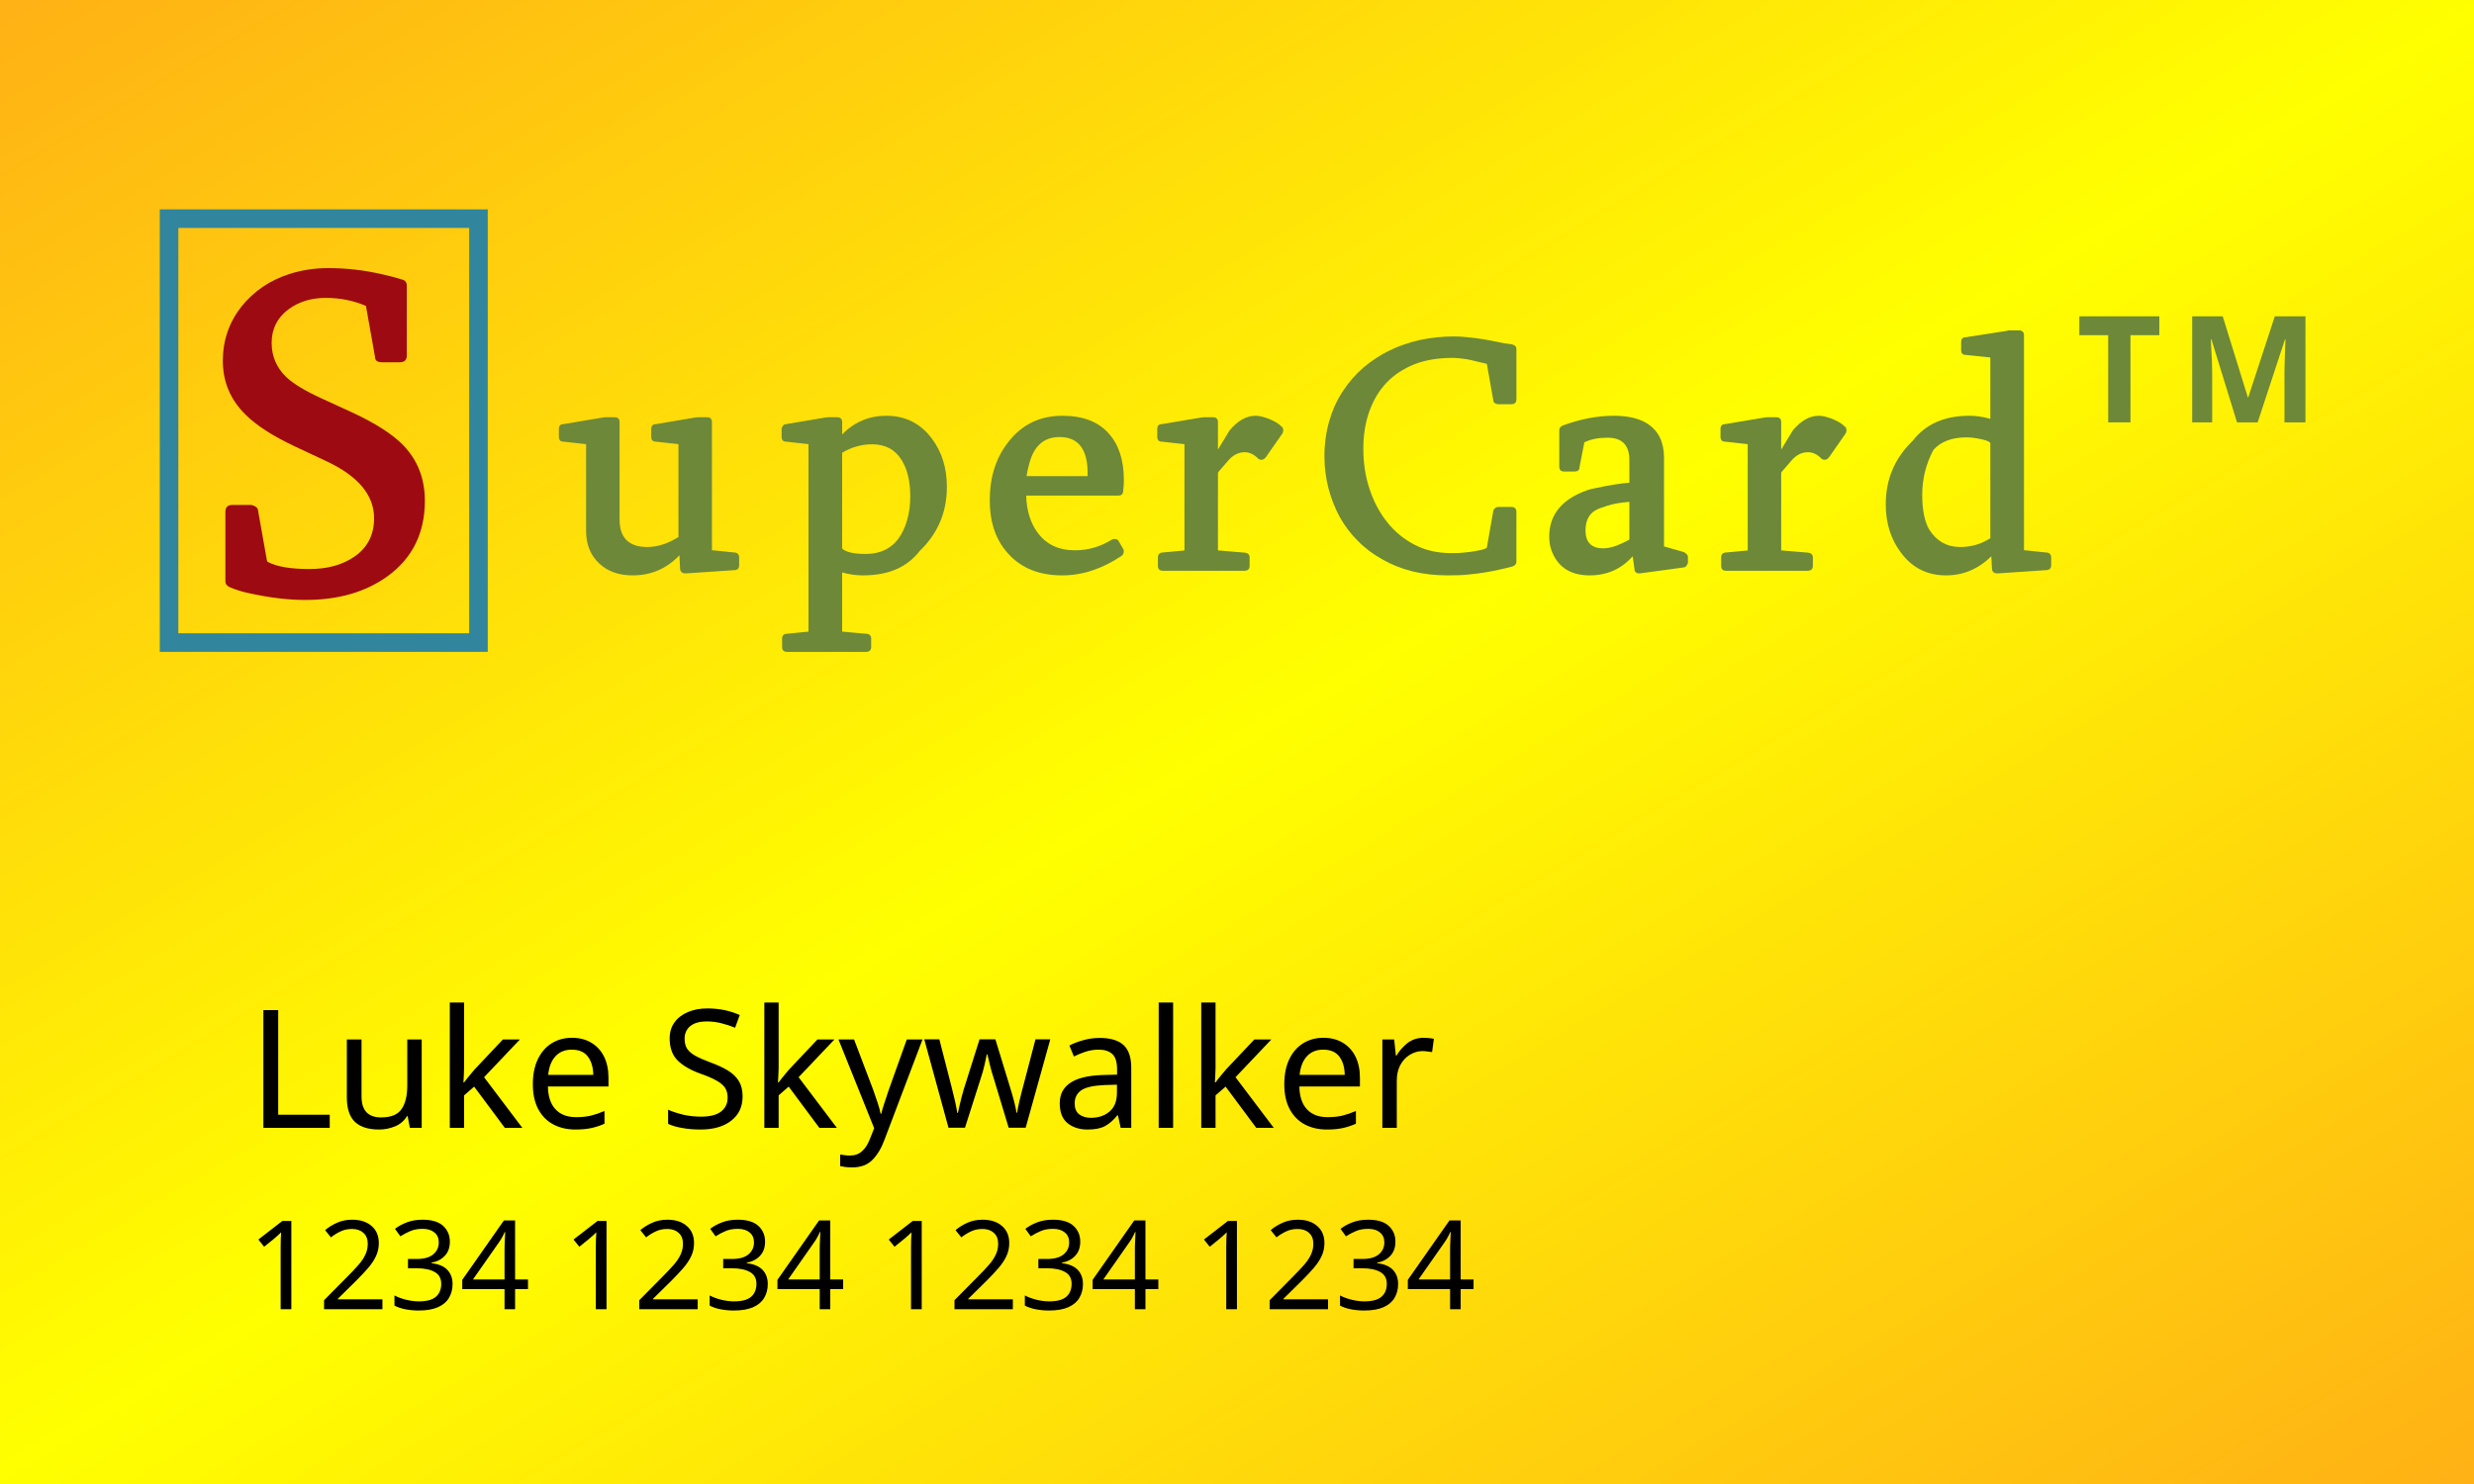
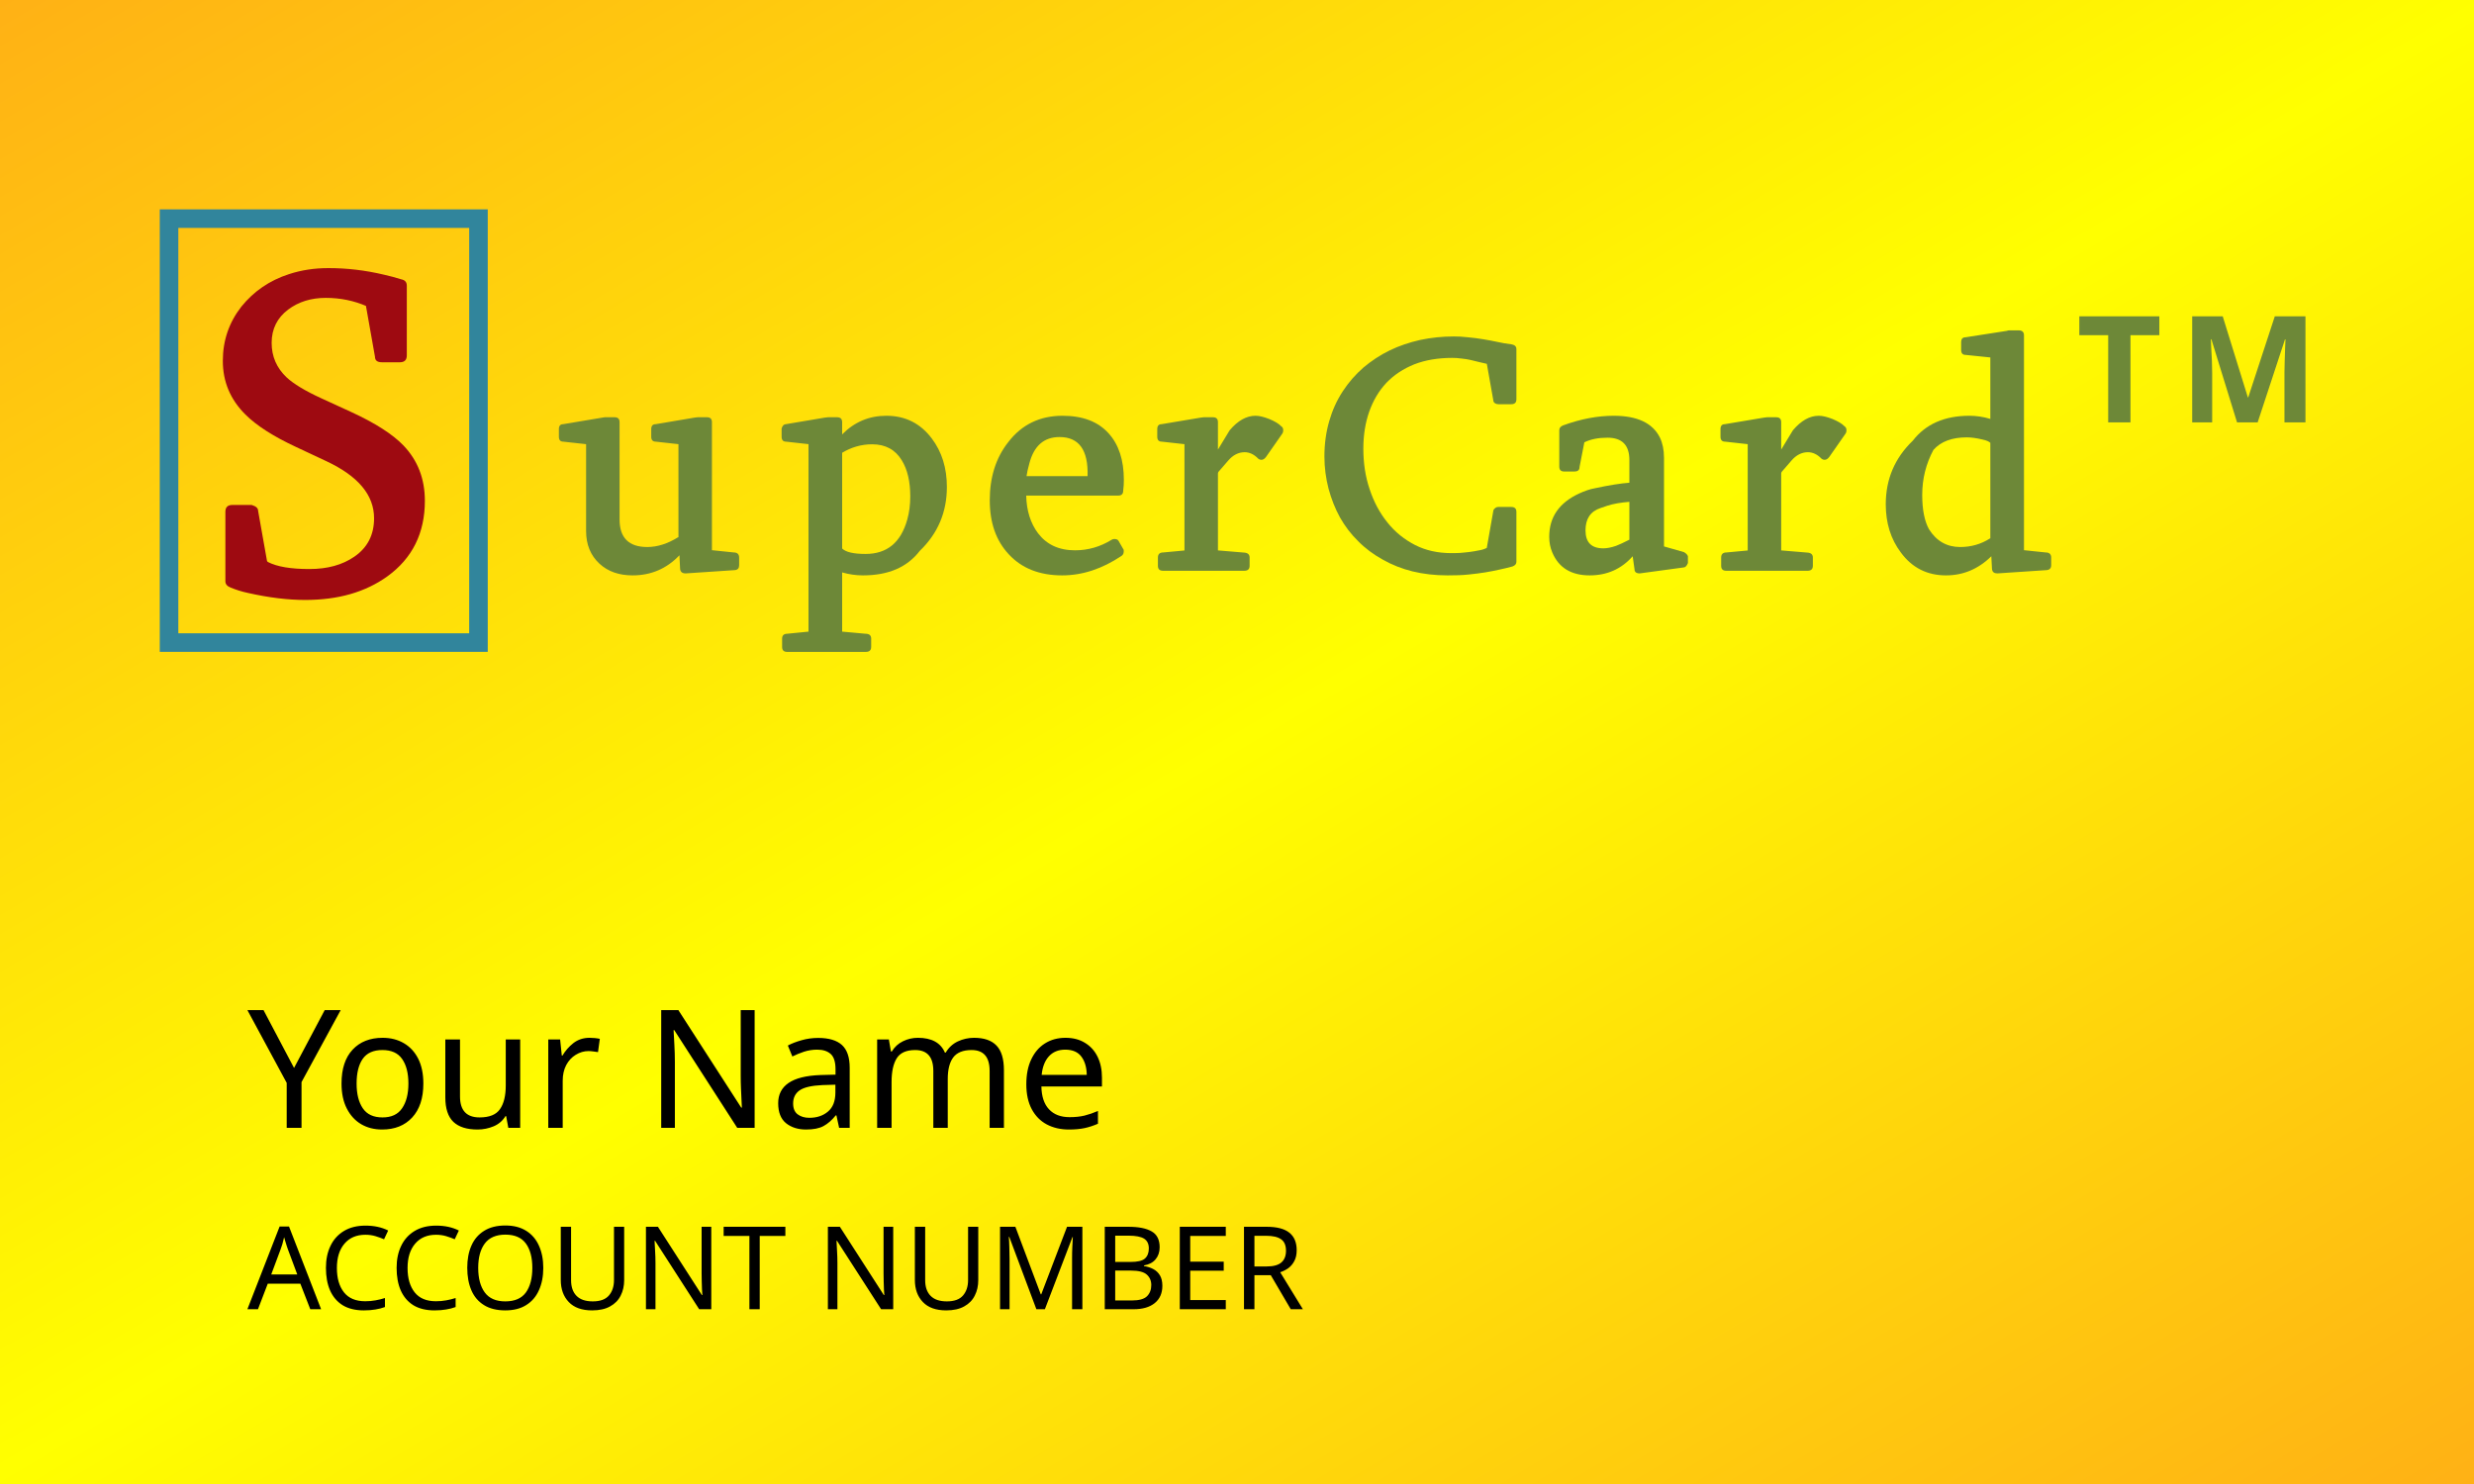
<svg xmlns="http://www.w3.org/2000/svg" width="300" height="180">
  <defs>
    <linearGradient id="supercardGradient" x1="0" y1="0" x2="1" y2="1">
      <stop stop-color="#ffb115" offset="0" />
      <stop stop-color="#ffff00" offset="0.5" />
      <stop stop-color="#ffb115" offset="1" />
    </linearGradient>
  </defs>
  <rect x="0" y="0" width="300" height="180" fill="url(#supercardGradient)" />
-   <text x="30" y="136.8" font-family="Sans-serif" font-size="20">Luke Skywalker</text>
-   <text x="30" y="158.8" font-family="Noto Sans" font-size="15" font-weight="500">1234 1234 1234 1234</text>
+   <text x="30" y="136.8" font-family="Sans-serif" font-size="20">Your Name</text>
+   <text x="30" y="158.8" font-family="Noto Sans" font-size="14" font-weight="500">ACCOUNT NUMBER</text>
  <path fill="#9e0a11" d="M 46.3,43.94 C 45.75,43.94 45.47,43.72 45.47,43.27 L 44.36,37.02 C 44.36,37.08 44.38,37.13 44.44,37.13 42.91,36.47 41.27,36.13 39.5,36.13 37.72,36.13 36.19,36.61 34.94,37.55 33.61,38.55 32.94,39.91 32.94,41.58 32.94,43.25 33.55,44.63 34.75,45.77 35.58,46.55 37,47.41 38.94,48.3 L 42.58,49.97 C 45.47,51.3 47.61,52.66 48.94,54.05 50.66,55.86 51.52,58.08 51.52,60.75 51.52,64.66 50,67.72 46.97,69.91 44.3,71.83 41,72.77 37,72.77 34.94,72.77 32.63,72.5 30.02,71.91 29.27,71.75 28.58,71.52 27.97,71.27 27.55,71.11 27.33,70.86 27.33,70.5 L 27.33,62.08 C 27.33,61.52 27.61,61.25 28.16,61.25 L 30.52,61.25 C 31.05,61.41 31.3,61.63 31.3,61.97 L 32.41,68.22 C 32.38,68.11 32.36,68.05 32.36,68.02 L 32.47,68.16 C 33.61,68.75 35.3,69.02 37.52,69.02 39.72,69.02 41.52,68.52 42.97,67.52 44.58,66.41 45.36,64.86 45.36,62.86 45.36,60.05 43.44,57.75 39.58,55.94 L 35.91,54.22 C 33.16,52.94 31.11,51.63 29.75,50.27 27.91,48.44 27.02,46.27 27.02,43.77 27.02,41.3 27.77,39.11 29.27,37.19 30.75,35.36 32.66,34.02 35.05,33.25 36.58,32.75 38.16,32.52 39.83,32.52 42.02,32.52 44.27,32.77 46.61,33.33 47.25,33.47 47.94,33.66 48.66,33.88 49.11,33.97 49.33,34.22 49.33,34.66 L 49.33,43.11 C 49.33,43.66 49.05,43.94 48.5,43.94 L 46.3,43.94 z" />
  <rect x="20.5" y="26.52" width="37.52" height="51.42" stroke="#31859c" stroke-width="2.25" fill="none" />
  <path fill="#6d8838" d="M 82.39,67.35 C 80.83,68.99 78.93,69.79 76.71,69.79 75.07,69.79 73.73,69.33 72.69,68.37 71.61,67.37 71.07,66.05 71.07,64.41 L 71.07,53.69 C 71.07,53.83 71.11,53.89 71.21,53.89 L 68.31,53.57 C 67.95,53.57 67.77,53.37 67.77,52.97 L 67.77,52.05 C 67.77,51.65 67.95,51.45 68.29,51.45 L 73.07,50.65 C 73.11,50.65 73.19,50.63 73.33,50.61 L 74.53,50.61 C 74.93,50.61 75.13,50.81 75.13,51.21 L 75.13,63.01 C 75.13,65.23 76.25,66.35 78.49,66.35 79.71,66.35 80.97,65.95 82.25,65.15 82.25,65.15 82.27,65.19 82.27,65.27 L 82.27,53.69 C 82.27,53.83 82.31,53.89 82.41,53.89 L 79.53,53.57 C 79.15,53.57 78.97,53.37 78.97,52.97 L 78.97,52.05 C 78.97,51.65 79.15,51.45 79.51,51.45 L 84.25,50.65 C 84.31,50.65 84.43,50.63 84.61,50.61 L 85.73,50.61 C 86.13,50.61 86.33,50.81 86.33,51.21 L 86.33,66.91 C 86.33,66.77 86.25,66.71 86.09,66.71 L 88.99,67.01 C 89.41,67.01 89.63,67.23 89.63,67.63 L 89.63,68.55 C 89.63,68.91 89.47,69.11 89.13,69.15 L 83.15,69.55 C 82.73,69.55 82.51,69.37 82.47,69.01 L 82.39,67.35 z" />
  <path fill="#6d8838" d="M 102.12,66.53 C 102.56,66.97 103.5,67.19 104.96,67.19 107.56,67.19 109.24,65.81 110.02,63.01 110.26,62.15 110.38,61.21 110.38,60.21 110.38,58.41 110.04,56.95 109.36,55.85 108.58,54.55 107.38,53.89 105.76,53.89 104.44,53.89 103.22,54.25 102.1,54.93 102.12,54.93 102.12,54.89 102.12,54.81 L 102.12,66.53 z M 100.04,50.65 C 100.1,50.65 100.2,50.63 100.4,50.61 L 101.5,50.61 C 101.92,50.61 102.12,50.81 102.12,51.21 L 102.12,52.69 C 103.6,51.19 105.38,50.43 107.48,50.43 109.78,50.43 111.6,51.35 112.98,53.17 114.22,54.81 114.82,56.77 114.82,59.07 114.82,62.13 113.72,64.71 111.54,66.81 110,68.81 107.72,69.79 104.64,69.79 103.8,69.79 102.96,69.67 102.12,69.43 L 102.12,76.79 C 102.12,76.65 102.04,76.59 101.88,76.59 L 104.96,76.87 C 105.4,76.87 105.64,77.07 105.64,77.45 L 105.64,78.47 C 105.64,78.87 105.42,79.07 105,79.07 L 95.44,79.07 C 95.04,79.07 94.84,78.87 94.84,78.47 L 94.84,77.45 C 94.84,77.07 95.06,76.87 95.46,76.87 L 98.26,76.59 C 98.12,76.59 98.04,76.65 98.04,76.79 L 98.04,53.69 C 98.04,53.83 98.1,53.89 98.2,53.89 L 95.32,53.57 C 94.96,53.57 94.78,53.37 94.78,52.97 L 94.78,51.97 C 94.88,51.63 95.06,51.45 95.3,51.45 L 100.04,50.65 z" />
  <path fill="#6d8838" d="M 128.48,53.01 C 126.6,53.01 125.38,54.07 124.82,56.21 124.64,56.87 124.52,57.39 124.48,57.75 L 131.88,57.75 C 131.98,54.59 130.84,53.01 128.48,53.01 z M 124.44,60.11 C 124.48,61.93 124.96,63.47 125.88,64.69 126.92,66.05 128.4,66.75 130.36,66.75 131.96,66.75 133.44,66.31 134.8,65.47 135,65.35 135.22,65.35 135.5,65.45 135.54,65.51 135.6,65.57 135.64,65.61 L 136.26,66.69 C 136.3,67.03 136.22,67.27 136.02,67.41 133.64,69.01 131.24,69.79 128.8,69.79 126.08,69.79 123.92,68.95 122.34,67.25 120.78,65.59 120.02,63.41 120.02,60.67 120.02,57.89 120.76,55.53 122.26,53.63 123.9,51.49 126.1,50.43 128.84,50.43 131.28,50.43 133.14,51.13 134.42,52.55 135.66,53.91 136.28,55.79 136.28,58.23 136.28,58.63 136.26,59.07 136.2,59.51 136.2,59.91 136,60.11 135.6,60.11 L 124.44,60.11 z" />
  <path fill="#6d8838" d="M 152.25,50.43 C 152.71,50.43 153.27,50.57 153.93,50.83 154.59,51.11 155.07,51.39 155.37,51.71 155.47,51.77 155.55,51.87 155.59,52.03 155.63,52.27 155.59,52.47 155.47,52.63 L 153.53,55.41 C 153.35,55.65 153.17,55.77 152.97,55.77 152.81,55.77 152.69,55.73 152.57,55.63 152.07,55.11 151.51,54.85 150.93,54.85 150.19,54.85 149.51,55.19 148.93,55.87 L 147.77,57.21 C 147.73,57.27 147.69,57.35 147.69,57.41 L 147.69,66.95 C 147.69,66.83 147.65,66.77 147.55,66.75 L 150.91,67.03 C 151.33,67.07 151.53,67.27 151.53,67.63 L 151.53,68.63 C 151.53,69.03 151.31,69.23 150.89,69.23 L 141.03,69.23 C 140.61,69.23 140.41,69.03 140.41,68.63 L 140.41,67.63 C 140.41,67.23 140.61,67.01 141.05,67.01 L 143.85,66.75 C 143.69,66.75 143.63,66.81 143.63,66.95 L 143.63,53.69 C 143.63,53.83 143.67,53.89 143.77,53.89 L 140.89,53.57 C 140.51,53.57 140.33,53.37 140.33,52.97 L 140.33,52.05 C 140.33,51.65 140.51,51.45 140.85,51.45 L 145.63,50.65 C 145.83,50.63 145.93,50.61 145.97,50.61 L 147.09,50.61 C 147.49,50.61 147.69,50.81 147.69,51.21 L 147.69,54.53 149.11,52.19 C 150.11,51.01 151.15,50.43 152.25,50.43 z" />
  <path fill="#6d8838" d="M 176.3,40.81 C 176.78,40.81 177.34,40.83 178,40.91 178.64,40.97 179.28,41.05 179.86,41.15 180.46,41.25 181.02,41.35 181.56,41.47 182.08,41.59 182.68,41.69 183.32,41.77 183.7,41.85 183.88,42.03 183.88,42.35 L 183.88,48.43 C 183.88,48.83 183.68,49.03 183.24,49.03 L 181.7,49.03 C 181.54,49.03 181.4,48.99 181.28,48.91 181.14,48.81 181.08,48.69 181.08,48.55 L 180.28,44.05 C 180.28,44.09 180.32,44.11 180.38,44.15 180.1,44.09 179.78,44.01 179.42,43.93 179.06,43.83 178.7,43.75 178.36,43.67 178.02,43.59 177.64,43.53 177.24,43.49 176.82,43.43 176.46,43.41 176.1,43.41 174.38,43.41 172.84,43.67 171.5,44.19 170.16,44.73 169.04,45.47 168.12,46.43 167.2,47.41 166.52,48.57 166.04,49.91 165.56,51.27 165.32,52.77 165.32,54.41 165.32,56.15 165.56,57.79 166.08,59.33 166.58,60.85 167.3,62.21 168.24,63.37 169.16,64.53 170.28,65.43 171.6,66.11 172.9,66.77 174.36,67.09 175.96,67.09 176.28,67.09 176.64,67.09 177,67.07 177.38,67.03 177.76,67.01 178.2,66.95 178.62,66.89 179.02,66.83 179.38,66.75 179.76,66.69 180.08,66.57 180.34,66.43 180.3,66.47 180.28,66.49 180.28,66.51 L 181.08,61.97 C 181.08,61.89 181.14,61.77 181.26,61.67 181.38,61.55 181.52,61.49 181.7,61.49 L 183.24,61.49 C 183.68,61.49 183.88,61.69 183.88,62.09 L 183.88,68.15 C 183.88,68.41 183.72,68.59 183.4,68.71 182.9,68.85 182.38,68.97 181.82,69.09 181.28,69.21 180.7,69.33 180.08,69.43 179.48,69.53 178.8,69.61 178.04,69.69 177.28,69.77 176.46,69.79 175.54,69.79 174.02,69.79 172.62,69.63 171.3,69.31 170,68.99 168.78,68.51 167.66,67.87 166.54,67.25 165.54,66.51 164.68,65.63 163.8,64.77 163.08,63.81 162.48,62.75 161.9,61.69 161.44,60.53 161.1,59.27 160.78,58.03 160.6,56.73 160.6,55.37 160.6,53.83 160.8,52.41 161.18,51.09 161.56,49.77 162.1,48.57 162.82,47.47 163.52,46.39 164.36,45.43 165.32,44.59 166.3,43.77 167.34,43.07 168.5,42.51 169.64,41.95 170.9,41.53 172.22,41.23 173.56,40.95 174.92,40.81 176.3,40.81 z" />
  <path fill="#6d8838" d="M 197.58,60.87 C 196.52,60.95 195.64,61.11 194.94,61.33 194.8,61.37 194.5,61.47 194.06,61.63 192.86,62.03 192.26,62.93 192.26,64.33 192.26,65.79 192.98,66.51 194.42,66.51 194.86,66.51 195.38,66.41 195.96,66.21 196.36,66.05 196.92,65.81 197.6,65.45 197.58,65.47 197.58,65.51 197.58,65.57 L 197.58,60.87 z M 197.98,67.47 C 196.6,69.03 194.86,69.79 192.76,69.79 190.54,69.79 189.02,68.87 188.24,67.03 187.98,66.43 187.86,65.79 187.86,65.11 187.86,62.73 189.06,60.99 191.46,59.87 192.16,59.55 192.78,59.33 193.36,59.23 195.12,58.85 196.52,58.63 197.58,58.55 L 197.58,55.81 C 197.58,53.99 196.7,53.09 194.92,53.09 193.82,53.09 192.9,53.27 192.12,53.65 192.12,53.65 192.12,53.69 192.1,53.75 L 191.54,56.63 C 191.54,57.01 191.34,57.19 190.92,57.19 L 189.66,57.19 C 189.28,57.19 189.08,56.99 189.08,56.61 L 189.08,52.17 C 189.08,51.91 189.24,51.71 189.56,51.59 191.7,50.81 193.74,50.43 195.68,50.43 198.54,50.43 200.4,51.31 201.28,53.07 201.6,53.73 201.78,54.55 201.78,55.53 L 201.78,66.37 C 201.78,66.33 201.74,66.29 201.68,66.25 L 204.2,66.97 C 204.48,67.13 204.64,67.31 204.68,67.49 L 204.68,68.29 C 204.54,68.65 204.36,68.83 204.14,68.83 L 198.84,69.55 C 198.4,69.55 198.2,69.37 198.2,69.03 L 197.98,67.47 z" />
  <path fill="#6d8838" d="M 220.55,50.43 C 221.01,50.43 221.57,50.57 222.23,50.83 222.89,51.11 223.37,51.39 223.67,51.71 223.77,51.77 223.85,51.87 223.89,52.03 223.93,52.27 223.89,52.47 223.77,52.63 L 221.83,55.41 C 221.65,55.65 221.47,55.77 221.27,55.77 221.11,55.77 220.99,55.73 220.87,55.63 220.37,55.11 219.81,54.85 219.23,54.85 218.49,54.85 217.81,55.19 217.23,55.87 L 216.07,57.21 C 216.03,57.27 215.99,57.35 215.99,57.41 L 215.99,66.95 C 215.99,66.83 215.95,66.77 215.85,66.75 L 219.21,67.03 C 219.63,67.07 219.83,67.27 219.83,67.63 L 219.83,68.63 C 219.83,69.03 219.61,69.23 219.19,69.23 L 209.33,69.23 C 208.91,69.23 208.71,69.03 208.71,68.63 L 208.71,67.63 C 208.71,67.23 208.91,67.01 209.35,67.01 L 212.15,66.75 C 211.99,66.75 211.93,66.81 211.93,66.95 L 211.93,53.69 C 211.93,53.83 211.97,53.89 212.07,53.89 L 209.19,53.57 C 208.81,53.57 208.63,53.37 208.63,52.97 L 208.63,52.05 C 208.63,51.65 208.81,51.45 209.15,51.45 L 213.93,50.65 C 214.13,50.63 214.23,50.61 214.27,50.61 L 215.39,50.61 C 215.79,50.61 215.99,50.81 215.99,51.21 L 215.99,54.53 217.41,52.19 C 218.41,51.01 219.45,50.43 220.55,50.43 z" />
  <path fill="#6d8838" d="M 241.35,53.71 C 241.19,53.55 240.87,53.41 240.39,53.31 239.65,53.13 239.01,53.05 238.49,53.05 236.71,53.05 235.35,53.55 234.45,54.57 233.55,56.25 233.09,58.07 233.09,60.03 233.09,61.83 233.37,63.21 233.91,64.19 234.81,65.63 236.09,66.35 237.69,66.35 239.01,66.35 240.21,66.01 241.31,65.31 241.35,65.27 241.37,65.29 241.35,65.35 L 241.35,53.71 z M 243.35,40.13 C 243.45,40.09 243.55,40.07 243.63,40.07 L 244.79,40.07 C 245.21,40.07 245.43,40.27 245.43,40.67 L 245.43,66.91 C 245.43,66.77 245.35,66.71 245.19,66.71 L 248.07,67.01 C 248.51,67.01 248.73,67.23 248.73,67.63 L 248.73,68.55 C 248.73,68.91 248.55,69.11 248.19,69.15 L 242.21,69.55 C 241.81,69.55 241.59,69.39 241.55,69.01 L 241.47,67.47 C 239.89,69.03 238.05,69.79 235.97,69.79 233.69,69.79 231.87,68.87 230.51,67.03 229.27,65.39 228.67,63.43 228.67,61.17 228.67,58.13 229.75,55.57 231.95,53.45 233.51,51.43 235.81,50.43 238.81,50.43 239.63,50.43 240.49,50.55 241.35,50.81 L 241.35,43.17 C 241.35,43.29 241.39,43.37 241.49,43.37 L 238.37,43.05 C 237.99,43.05 237.81,42.85 237.81,42.43 L 237.81,41.51 C 237.81,41.11 237.99,40.91 238.35,40.91 L 243.35,40.13 z" />
  <text x="251.78" y="51.23" font-family="Sans-serif" font-size="18" text-anchor="start" font-weight="bold" fill="#6d8838" letter-spacing="2">TM</text>
</svg>
